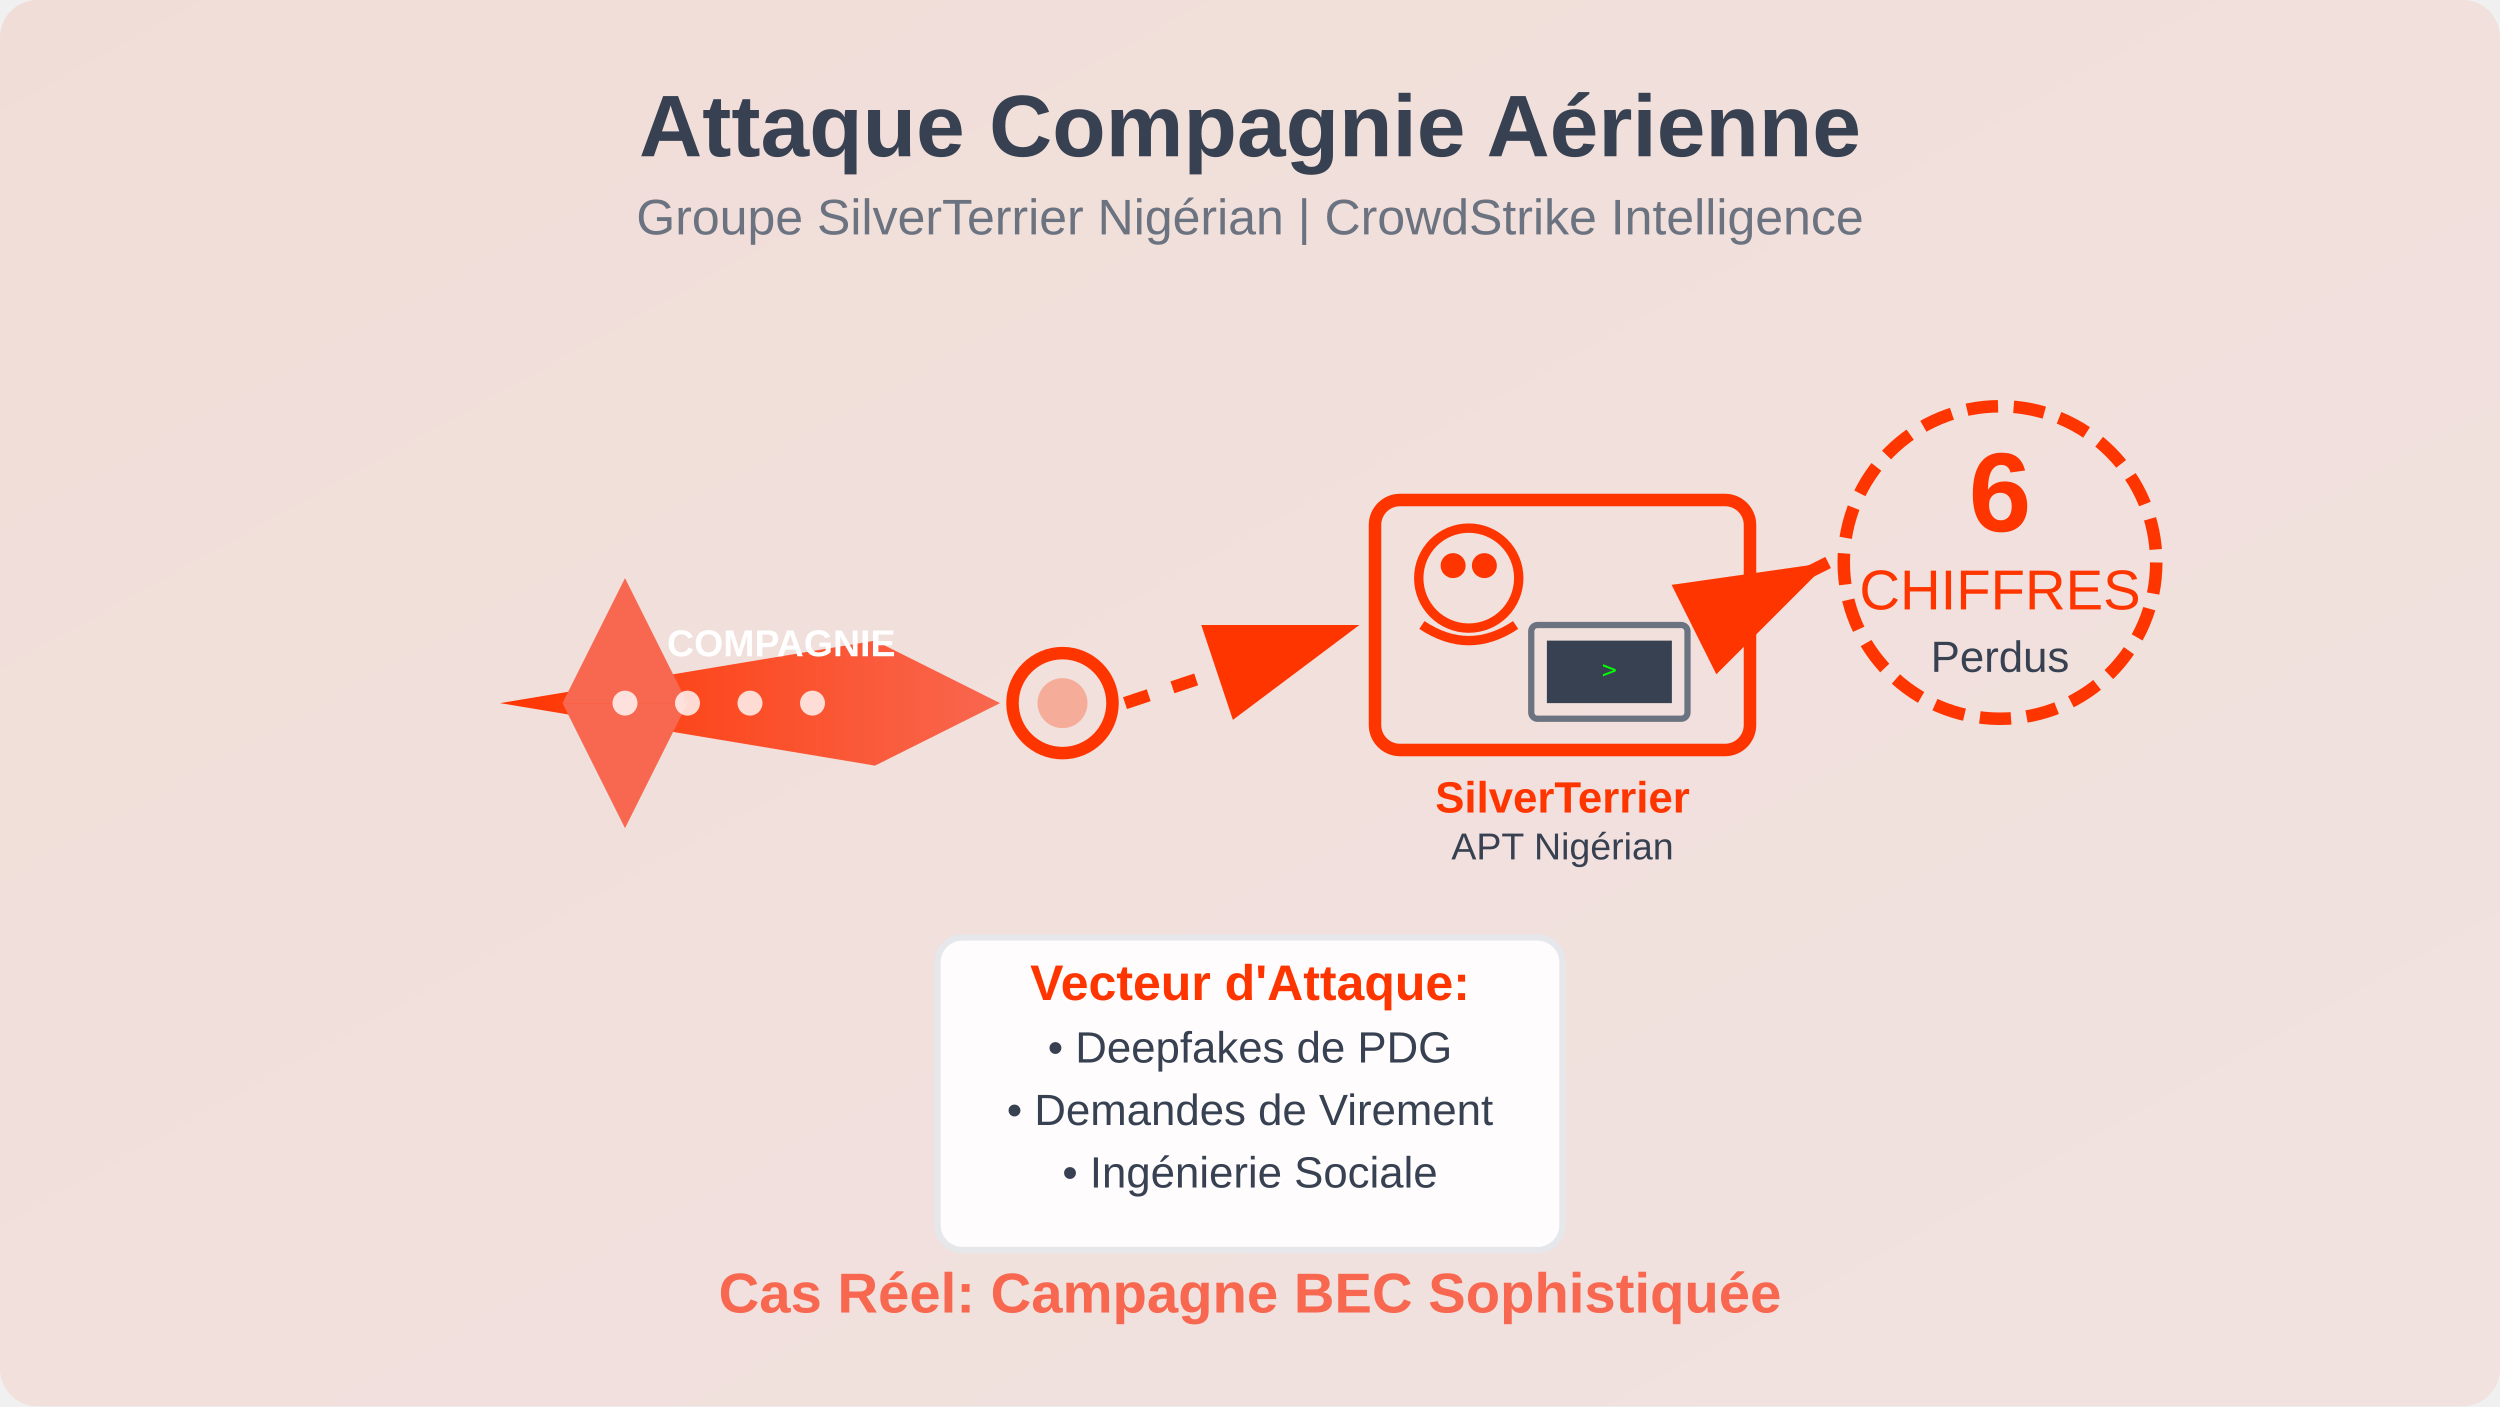
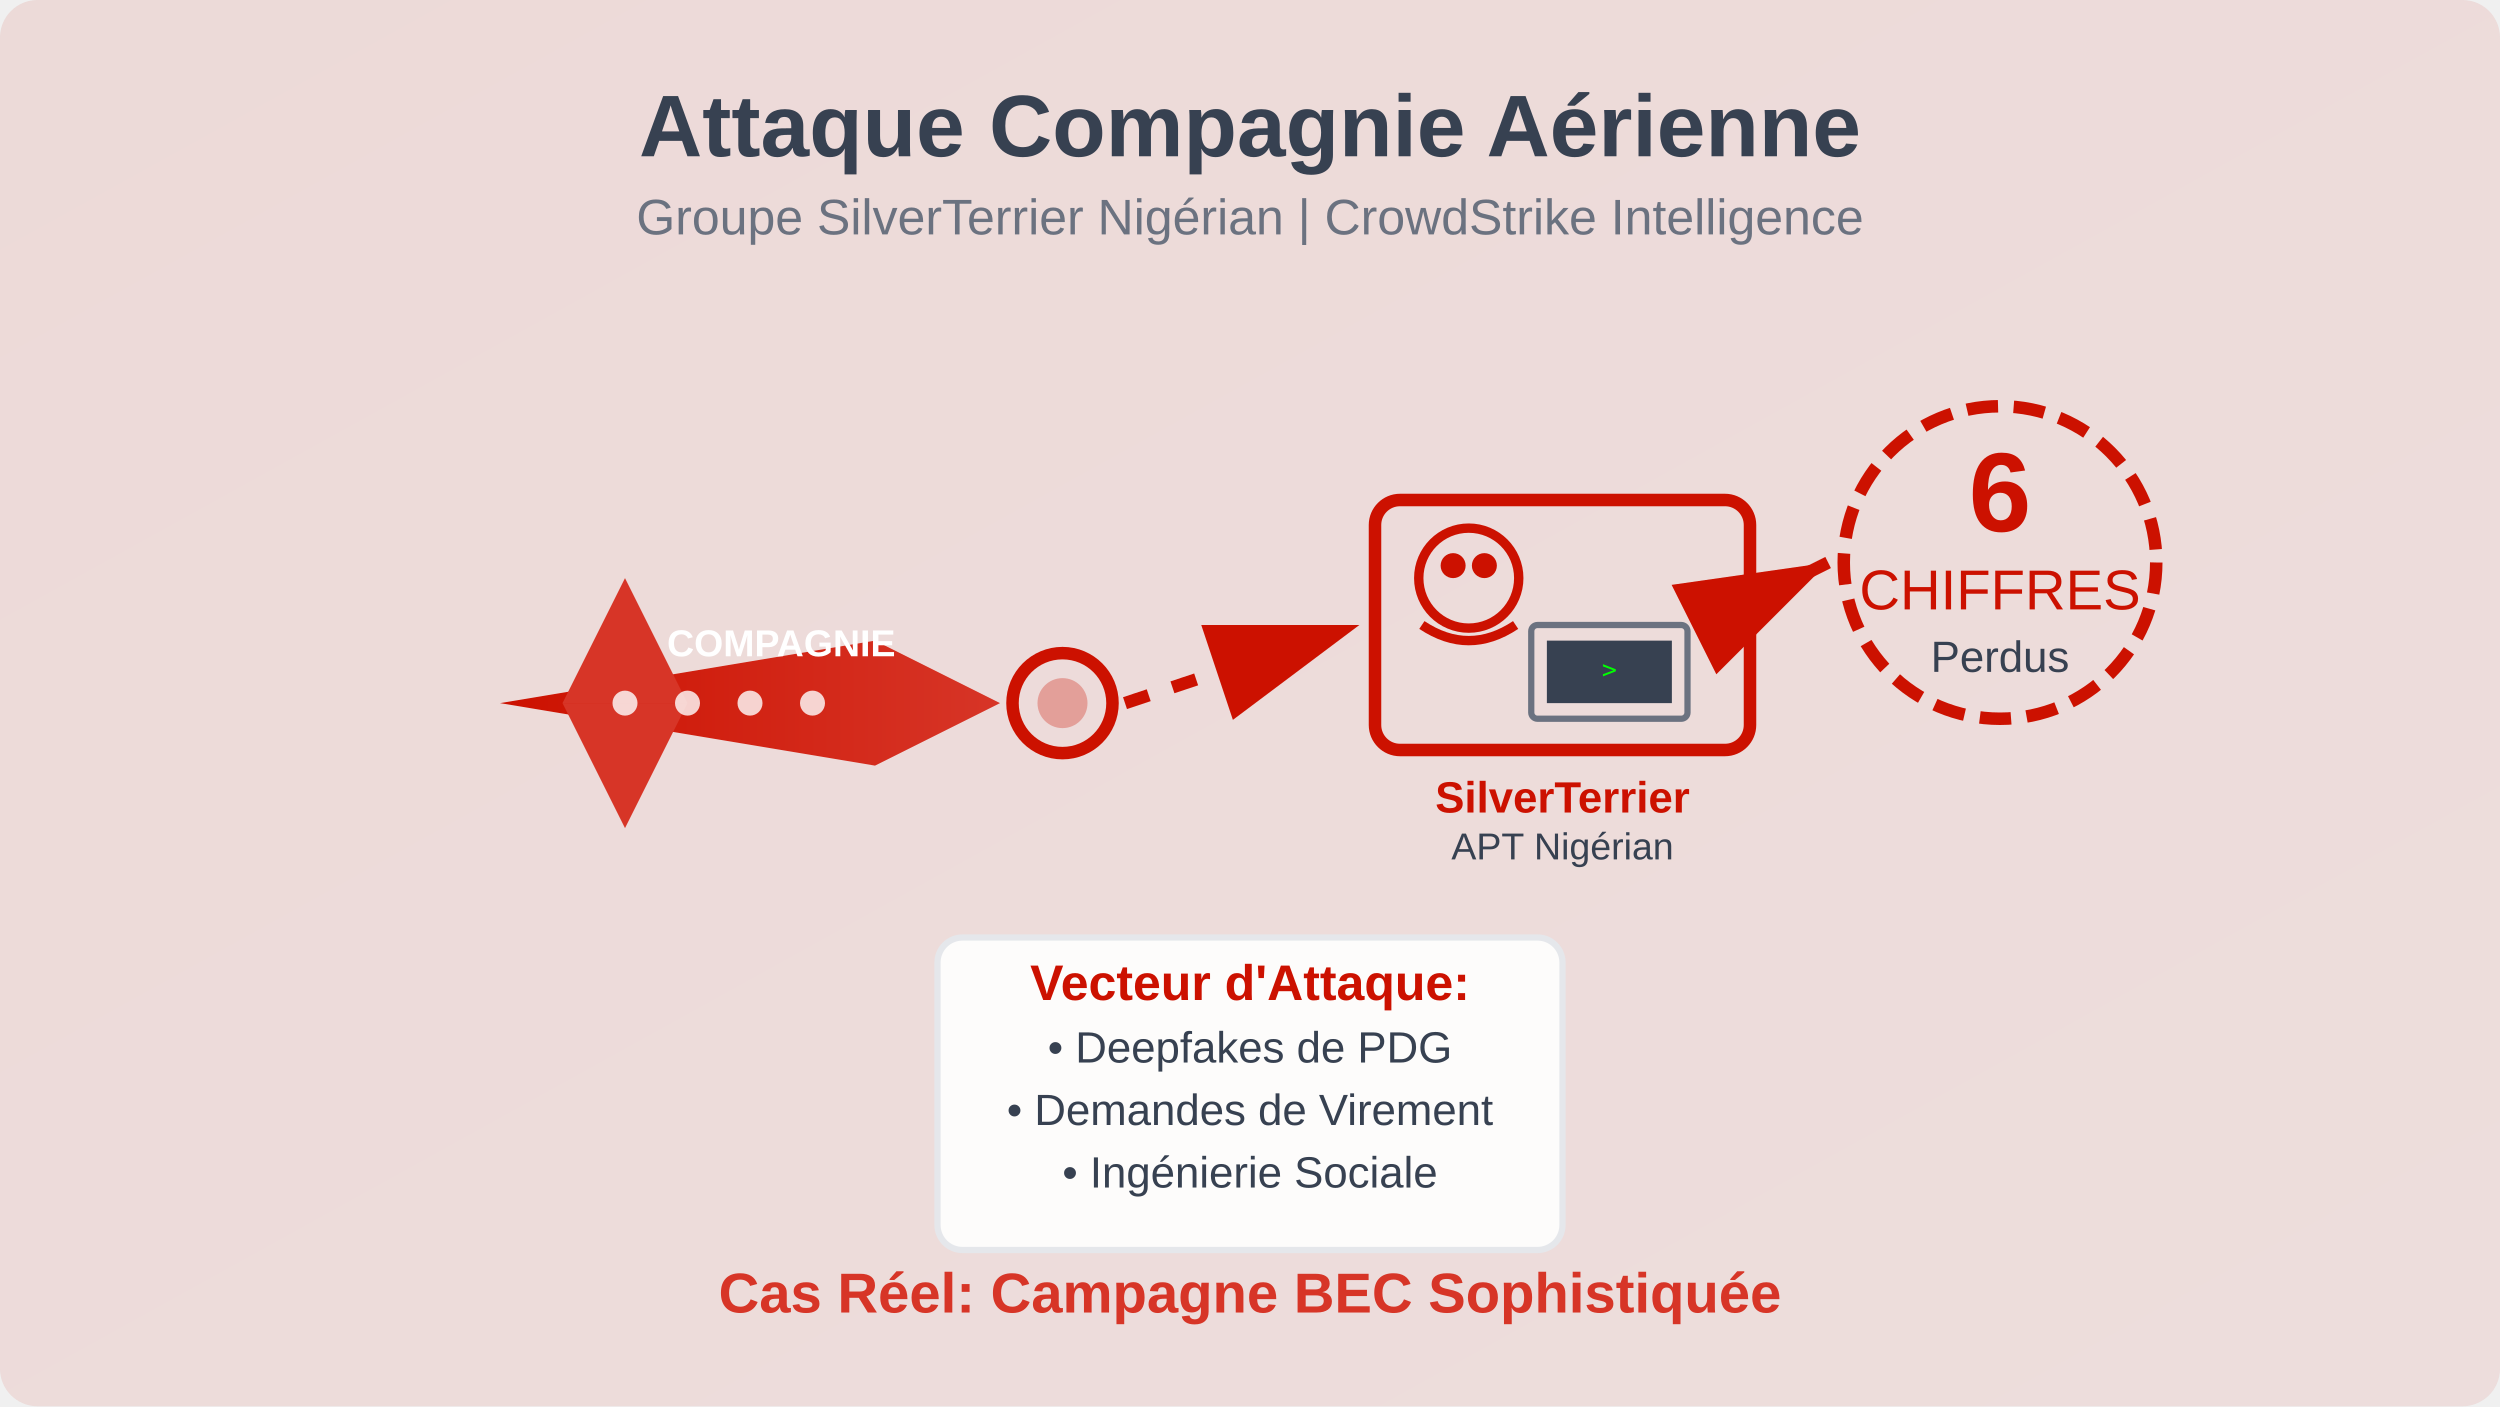
<svg xmlns="http://www.w3.org/2000/svg" width="800" height="450" viewBox="0 0 800 450" preserveAspectRatio="xMidYMid slice">
  <defs>
    <linearGradient id="bg4" x1="0%" y1="0%" x2="100%" y2="100%">
-       <stop offset="0%" style="stop-color:#FF3500;stop-opacity:0.1" />
-       <stop offset="100%" style="stop-color:#F8674F;stop-opacity:0.1" />
+       <stop offset="0%" style="stop-color:#CC1100;stop-opacity:0.1" />
+       <stop offset="100%" style="stop-color:#D73527;stop-opacity:0.1" />
    </linearGradient>
    <linearGradient id="planeGrad" x1="0%" y1="0%" x2="100%" y2="0%">
-       <stop offset="0%" style="stop-color:#FF3500" />
-       <stop offset="100%" style="stop-color:#F8674F" />
+       <stop offset="0%" style="stop-color:#CC1100" />
+       <stop offset="100%" style="stop-color:#D73527" />
    </linearGradient>
  </defs>
  <rect width="800" height="450" fill="url(#bg4)" rx="12" />
  <path d="M160 225 L280 205 L320 225 L280 245 Z" fill="url(#planeGrad)" />
-   <path d="M180 225 L200 185 L220 225" fill="#F8674F" />
-   <path d="M180 225 L200 265 L220 225" fill="#F8674F" />
-   <circle cx="340" cy="225" r="16" fill="none" stroke="#FF3500" stroke-width="4" />
-   <circle cx="340" cy="225" r="8" fill="#FF3500" opacity="0.3" />
+   <path d="M180 225 L200 185 L220 225" fill="#D73527" />
+   <path d="M180 225 L200 265 L220 225" fill="#D73527" />
+   <circle cx="340" cy="225" r="16" fill="none" stroke="#CC1100" stroke-width="4" />
+   <circle cx="340" cy="225" r="8" fill="#CC1100" opacity="0.3" />
  <circle cx="200" cy="225" r="4" fill="#FFFFFF" opacity="0.8" />
  <circle cx="220" cy="225" r="4" fill="#FFFFFF" opacity="0.8" />
  <circle cx="240" cy="225" r="4" fill="#FFFFFF" opacity="0.8" />
  <circle cx="260" cy="225" r="4" fill="#FFFFFF" opacity="0.8" />
  <text x="250" y="210" text-anchor="middle" fill="#FFFFFF" font-family="Arial, sans-serif" font-size="12" font-weight="bold">COMPAGNIE</text>
-   <rect x="440" y="160" width="120" height="80" fill="none" stroke="#FF3500" stroke-width="4" rx="8" />
-   <circle cx="470" cy="185" r="16" fill="none" stroke="#FF3500" stroke-width="3" />
-   <circle cx="465" cy="181" r="4" fill="#FF3500" />
-   <circle cx="475" cy="181" r="4" fill="#FF3500" />
-   <path d="M455 200 Q470 210 485 200" stroke="#FF3500" stroke-width="3" fill="none" />
+   <rect x="440" y="160" width="120" height="80" fill="none" stroke="#CC1100" stroke-width="4" rx="8" />
+   <circle cx="470" cy="185" r="16" fill="none" stroke="#CC1100" stroke-width="3" />
+   <circle cx="465" cy="181" r="4" fill="#CC1100" />
+   <circle cx="475" cy="181" r="4" fill="#CC1100" />
+   <path d="M455 200 Q470 210 485 200" stroke="#CC1100" stroke-width="3" fill="none" />
  <rect x="490" y="200" width="50" height="30" fill="none" stroke="#6B7280" stroke-width="2" rx="2" />
  <rect x="495" y="205" width="40" height="20" fill="#374151" />
  <text x="515" y="217" text-anchor="middle" fill="#00FF00" font-family="monospace" font-size="8">&gt;</text>
-   <text x="500" y="260" text-anchor="middle" fill="#FF3500" font-family="Arial, sans-serif" font-size="14" font-weight="bold">SilverTerrier</text>
+   <text x="500" y="260" text-anchor="middle" fill="#CC1100" font-family="Arial, sans-serif" font-size="14" font-weight="bold">SilverTerrier</text>
  <text x="500" y="275" text-anchor="middle" fill="#374151" font-family="Arial, sans-serif" font-size="12">APT Nigérian</text>
-   <circle cx="640" cy="180" r="50" fill="none" stroke="#FF3500" stroke-width="4" stroke-dasharray="10,5" />
-   <text x="640" y="170" text-anchor="middle" fill="#FF3500" font-family="Arial, sans-serif" font-size="36" font-weight="bold">6</text>
-   <text x="640" y="195" text-anchor="middle" fill="#FF3500" font-family="Arial, sans-serif" font-size="18">CHIFFRES</text>
+   <circle cx="640" cy="180" r="50" fill="none" stroke="#CC1100" stroke-width="4" stroke-dasharray="10,5" />
+   <text x="640" y="170" text-anchor="middle" fill="#CC1100" font-family="Arial, sans-serif" font-size="36" font-weight="bold">6</text>
+   <text x="640" y="195" text-anchor="middle" fill="#CC1100" font-family="Arial, sans-serif" font-size="18">CHIFFRES</text>
  <text x="640" y="215" text-anchor="middle" fill="#374151" font-family="Arial, sans-serif" font-size="14">Perdus</text>
-   <path d="M360 225 L435 200" stroke="#FF3500" stroke-width="4" fill="none" stroke-dasharray="8,8" marker-end="url(#attackArrow)" />
-   <path d="M565 190 L585 180" stroke="#FF3500" stroke-width="4" fill="none" stroke-dasharray="8,8" marker-end="url(#attackArrow)" />
+   <path d="M360 225 L435 200" stroke="#CC1100" stroke-width="4" fill="none" stroke-dasharray="8,8" marker-end="url(#attackArrow)" />
+   <path d="M565 190 L585 180" stroke="#CC1100" stroke-width="4" fill="none" stroke-dasharray="8,8" marker-end="url(#attackArrow)" />
  <defs>
    <marker id="attackArrow" markerWidth="12" markerHeight="8" refX="12" refY="4" orient="auto">
-       <polygon points="0 0, 12 4, 0 8" fill="#FF3500" />
+       <polygon points="0 0, 12 4, 0 8" fill="#CC1100" />
    </marker>
  </defs>
  <rect x="300" y="300" width="200" height="100" fill="rgba(255, 255, 255, 0.9)" rx="8" stroke="#E5E7EB" stroke-width="2" />
-   <text x="400" y="320" text-anchor="middle" fill="#FF3500" font-family="Arial, sans-serif" font-size="16" font-weight="bold">Vecteur d'Attaque:</text>
+   <text x="400" y="320" text-anchor="middle" fill="#CC1100" font-family="Arial, sans-serif" font-size="16" font-weight="bold">Vecteur d'Attaque:</text>
  <text x="400" y="340" text-anchor="middle" fill="#374151" font-family="Arial, sans-serif" font-size="14">• Deepfakes de PDG</text>
  <text x="400" y="360" text-anchor="middle" fill="#374151" font-family="Arial, sans-serif" font-size="14">• Demandes de Virement</text>
  <text x="400" y="380" text-anchor="middle" fill="#374151" font-family="Arial, sans-serif" font-size="14">• Ingénierie Sociale</text>
  <text x="400" y="50" text-anchor="middle" fill="#374151" font-family="Arial, sans-serif" font-size="28" font-weight="bold">Attaque Compagnie Aérienne</text>
  <text x="400" y="75" text-anchor="middle" fill="#6B7280" font-family="Arial, sans-serif" font-size="16">Groupe SilverTerrier Nigérian | CrowdStrike Intelligence</text>
-   <text x="400" y="420" text-anchor="middle" fill="#F8674F" font-family="Arial, sans-serif" font-size="18" font-weight="bold">Cas Réel: Campagne BEC Sophistiquée</text>
+   <text x="400" y="420" text-anchor="middle" fill="#D73527" font-family="Arial, sans-serif" font-size="18" font-weight="bold">Cas Réel: Campagne BEC Sophistiquée</text>
</svg>
